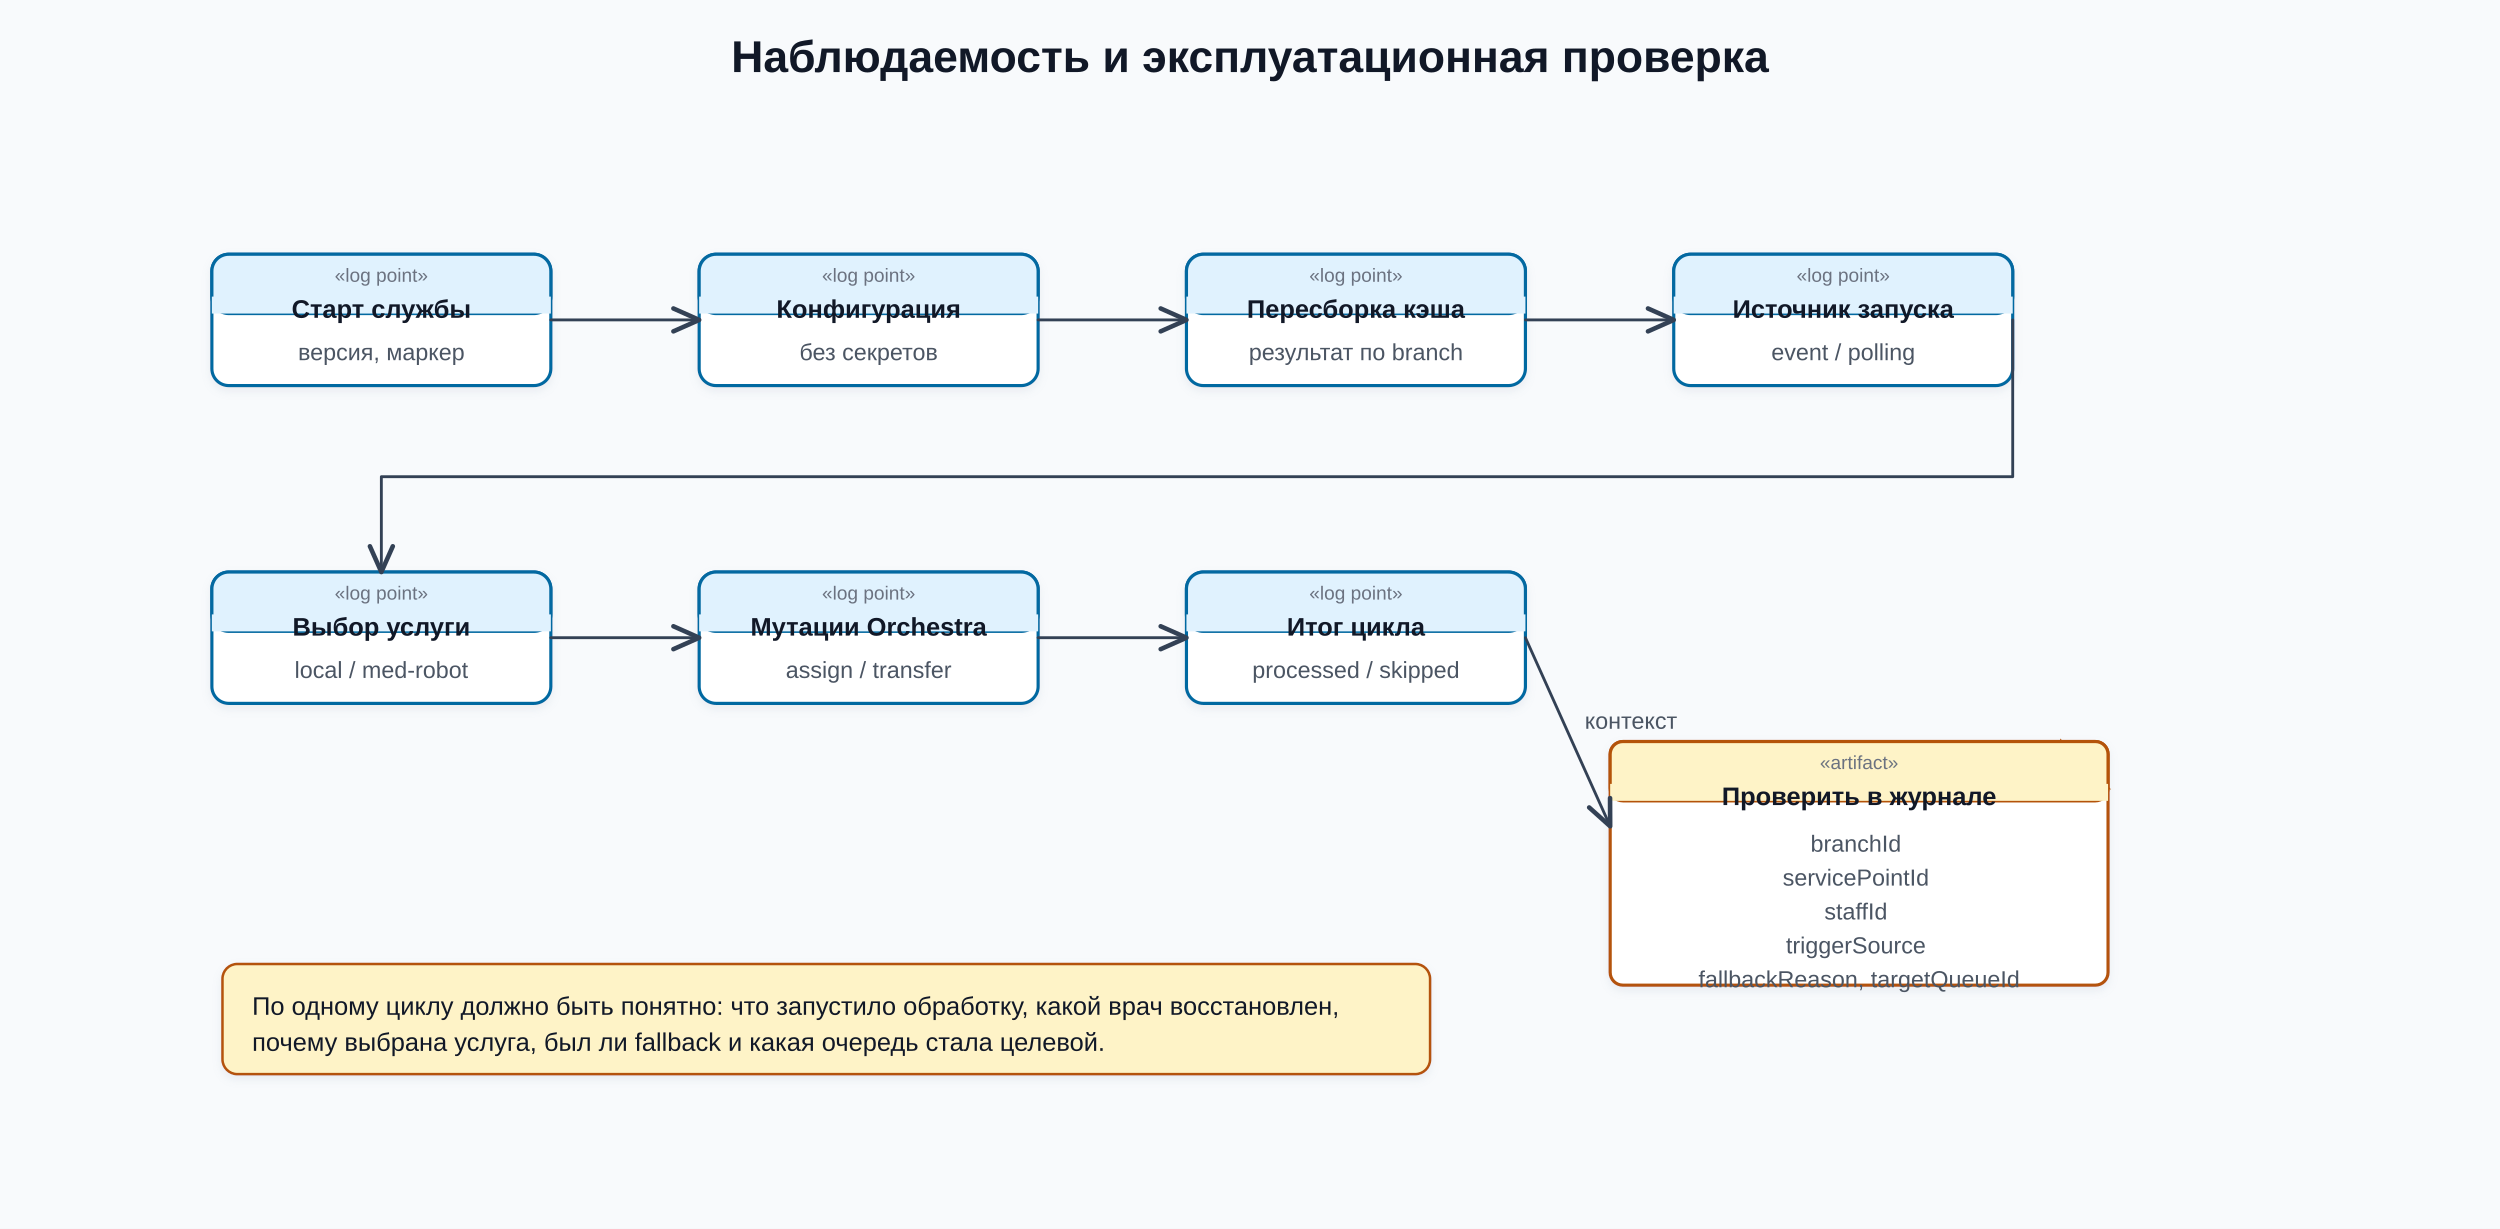
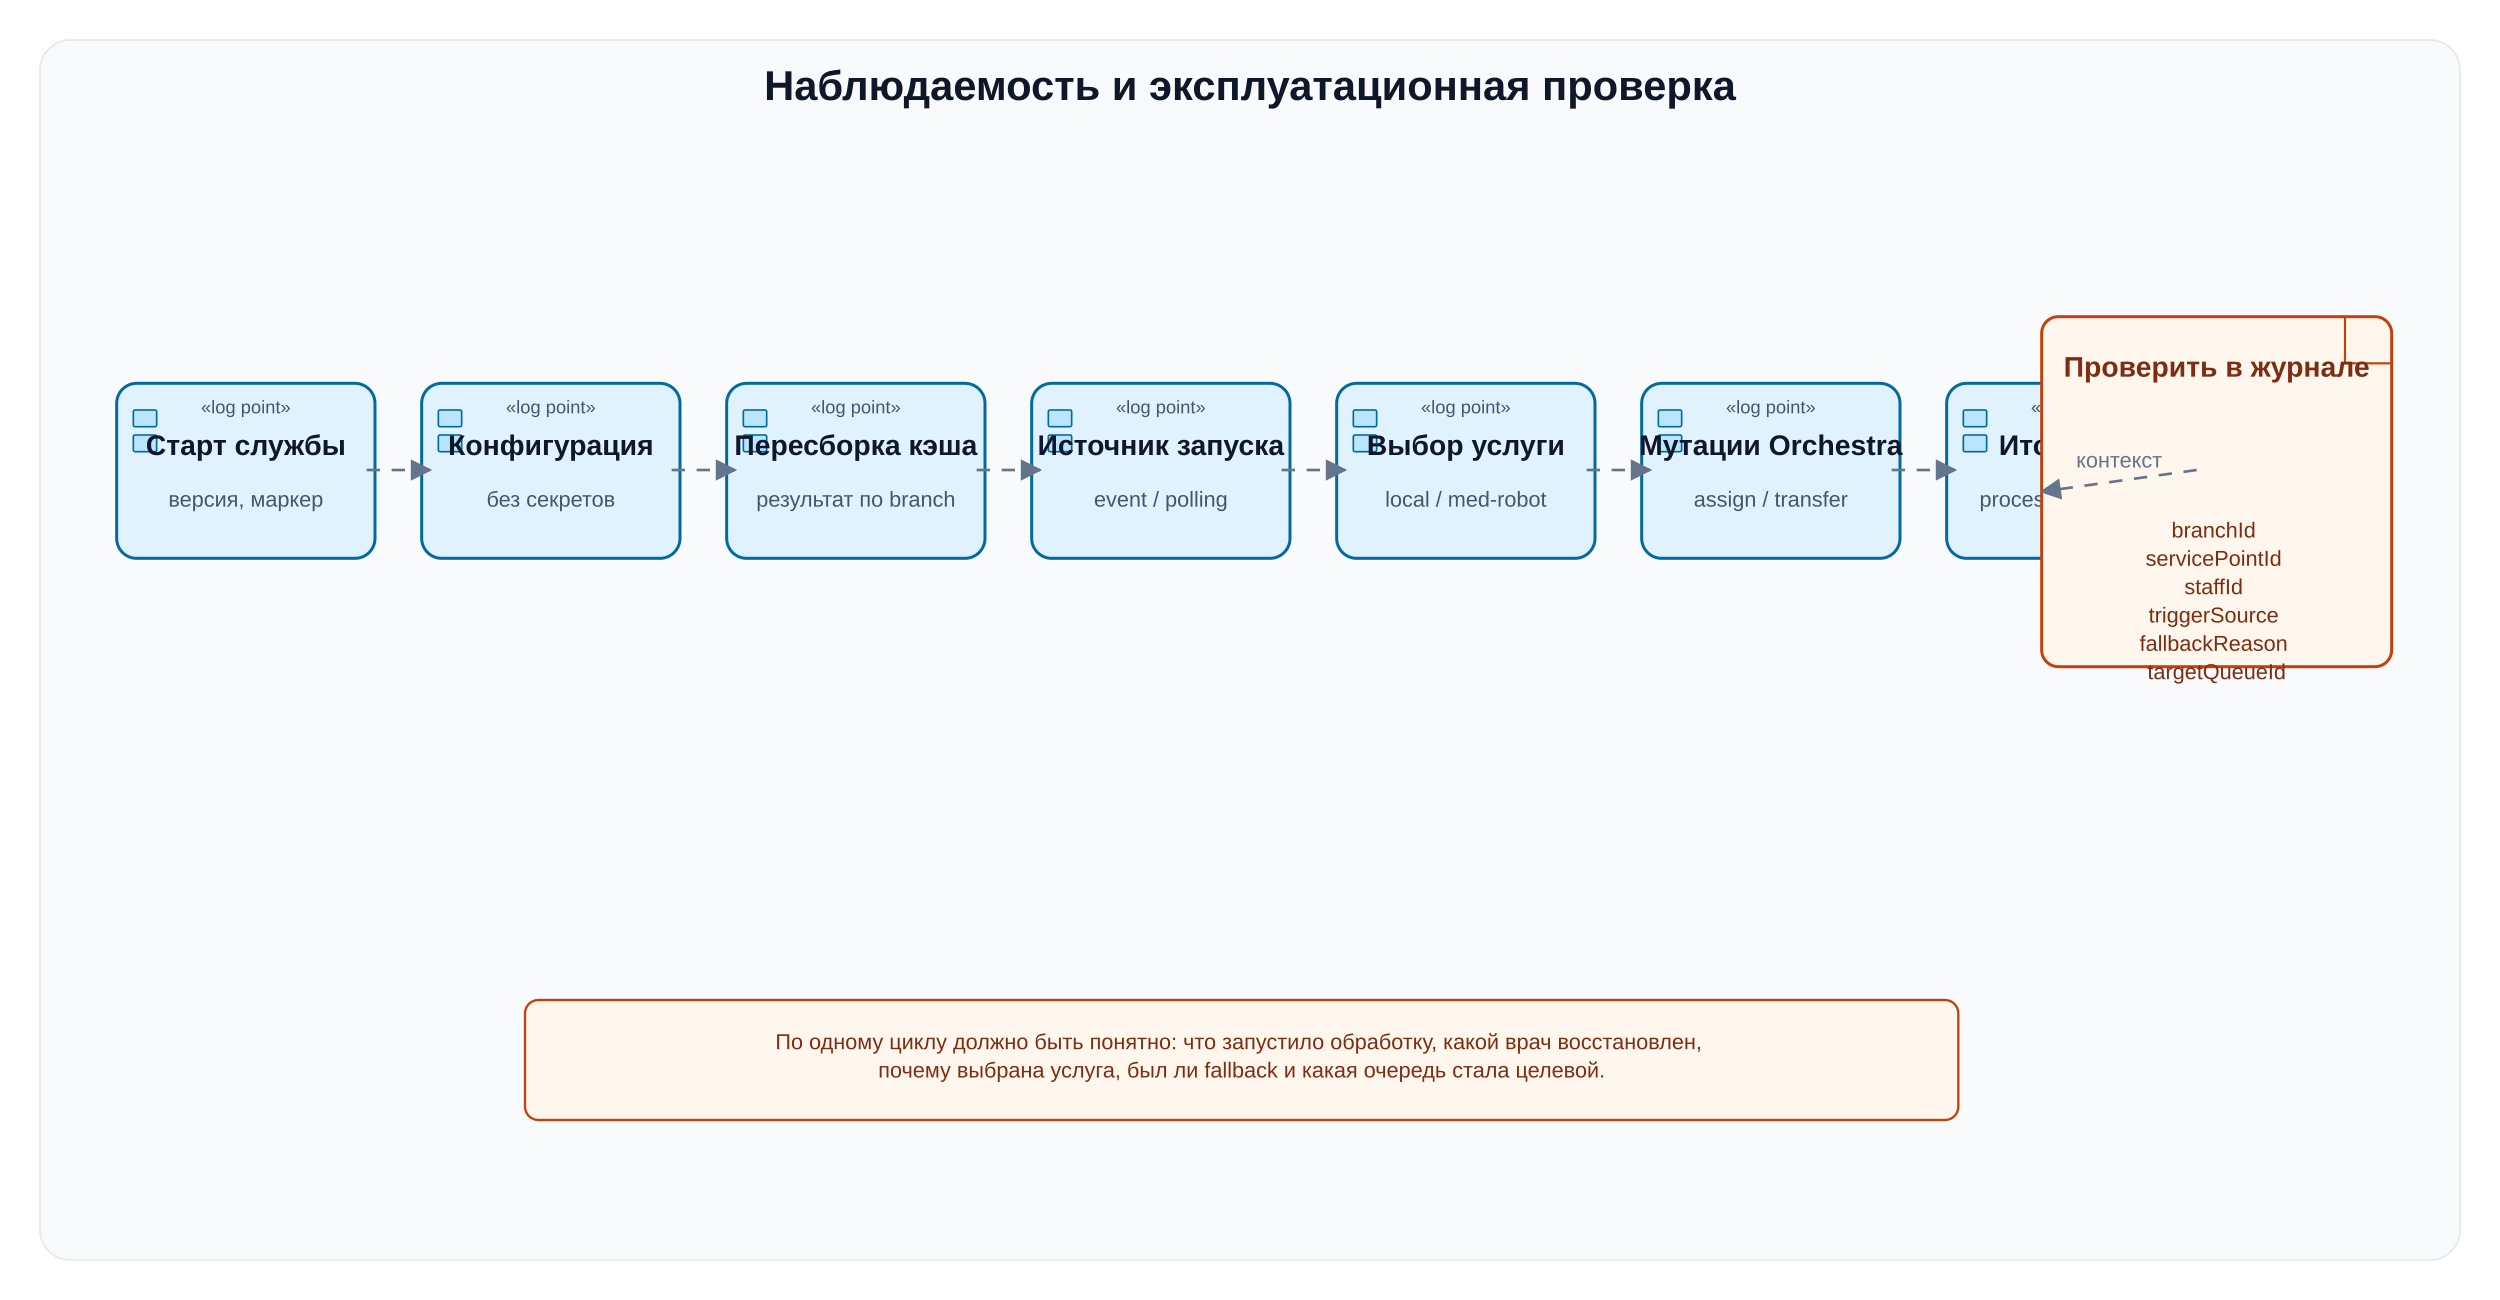
- <svg xmlns="http://www.w3.org/2000/svg" width="1180" height="580" viewBox="0 0 1180 580">
+ <svg xmlns="http://www.w3.org/2000/svg" width="1500" height="780" viewBox="0 0 1500 780" role="img" aria-label="Наблюдаемость и эксплуатационная проверка">
  <defs>
-     <marker id="arrow" markerWidth="12" markerHeight="10" refX="10" refY="5" orient="auto" markerUnits="strokeWidth">
-       <path d="M 1 1 L 10 5 L 1 9" fill="none" stroke="#334155" stroke-width="1.6" stroke-linecap="round" stroke-linejoin="round" />
+     <marker id="arrow" viewBox="0 0 10 10" refX="9" refY="5" markerWidth="8" markerHeight="8" orient="auto-start-reverse">
+       <path d="M 0 0 L 10 5 L 0 10 z" fill="#334155" />
    </marker>
-     <marker id="triangle" markerWidth="14" markerHeight="12" refX="12" refY="6" orient="auto" markerUnits="strokeWidth">
-       <path d="M 1 6 L 12 1 L 12 11 Z" fill="#F8FAFC" stroke="#334155" stroke-width="1.5" />
+     <marker id="arrow-dashed" viewBox="0 0 10 10" refX="9" refY="5" markerWidth="8" markerHeight="8" orient="auto-start-reverse">
+       <path d="M 0 0 L 10 5 L 0 10 z" fill="#64748B" />
    </marker>
-     <marker id="green-dot" markerWidth="10" markerHeight="10" refX="5" refY="5" orient="auto">
-       <circle cx="5" cy="5" r="4" fill="#16A34A" />
-     </marker>
-     <filter id="card-shadow" x="-15%" y="-15%" width="130%" height="130%">
-       <feDropShadow dx="0" dy="2" stdDeviation="2" flood-color="#94A3B8" flood-opacity="0.16" />
-     </filter>
  </defs>
-   <rect x="0" y="0" width="1180" height="580" fill="#F8FAFC" />
-   <text x="590.0" y="34" text-anchor="middle" font-family="Segoe UI, Arial, sans-serif" font-size="21" font-weight="700" fill="#111827">Наблюдаемость и эксплуатационная проверка</text>
-   <rect x="100" y="120" width="160" height="62" rx="8" ry="8" fill="#FFFFFF" stroke="#0369A1" stroke-width="1.5" filter="url(#card-shadow)" />
-   <rect x="100" y="120" width="160" height="28" rx="8" ry="8" fill="#E0F2FE" stroke="#0369A1" stroke-width="1.5" />
-   <rect x="100" y="140" width="160" height="8" fill="#E0F2FE" stroke="none" />
-   <text x="180.0" y="133" text-anchor="middle" font-family="Segoe UI, Arial, sans-serif" font-size="9" font-weight="400" fill="#6B7280" style="">
-     <tspan x="180.0" dy="0">«log point»</tspan>
+   <rect x="0.0" y="0.0" width="1500.0" height="780.0" rx="0.0" fill="#FFFFFF" stroke="none" stroke-width="1" />
+   <rect x="24.0" y="24.0" width="1452.0" height="732.0" rx="18.0" fill="#F8FAFC" stroke="#E2E8F0" stroke-width="1" />
+   <text x="750.0" y="60.0" text-anchor="middle" font-family="Segoe UI, Arial, sans-serif" font-size="25" font-weight="700" fill="#0F172A">Наблюдаемость и эксплуатационная проверка</text>
+   <rect x="70.0" y="230.0" width="155.0" height="105.0" rx="12.0" fill="#E0F2FE" stroke="#0369A1" stroke-width="1.8" />
+   <rect x="80.0" y="246.0" width="14.0" height="10.0" rx="1.0" fill="#BAE6FD" stroke="#0369A1" stroke-width="1" />
+   <rect x="80.0" y="261.0" width="14.0" height="10.0" rx="1.0" fill="#BAE6FD" stroke="#0369A1" stroke-width="1" />
+   <text x="147.5" y="248.0" text-anchor="middle" font-family="Segoe UI, Arial, sans-serif" font-size="11" font-weight="400" fill="#475569">«log point»</text>
+   <text x="147.5" y="273.0" text-anchor="middle" font-family="Segoe UI, Arial, sans-serif" font-size="17" font-weight="700" fill="#0F172A">
+     <tspan x="147.5" dy="0">Старт службы</tspan>
  </text>
-   <text x="180.0" y="150" text-anchor="middle" font-family="Segoe UI, Arial, sans-serif" font-size="12" font-weight="700" fill="#111827" style="">
-     <tspan x="180.0" dy="0">Старт службы</tspan>
+   <text x="147.5" y="304.0" text-anchor="middle" font-family="Segoe UI, Arial, sans-serif" font-size="13" font-weight="400" fill="#475569">
+     <tspan x="147.5" dy="0">версия, маркер</tspan>
  </text>
-   <text x="180.0" y="170" text-anchor="middle" font-family="Segoe UI, Arial, sans-serif" font-size="11" font-weight="400" fill="#4B5563" style="">
-     <tspan x="180.0" dy="0">версия, маркер</tspan>
+   <rect x="253.0" y="230.0" width="155.0" height="105.0" rx="12.0" fill="#E0F2FE" stroke="#0369A1" stroke-width="1.8" />
+   <rect x="263.0" y="246.0" width="14.0" height="10.0" rx="1.0" fill="#BAE6FD" stroke="#0369A1" stroke-width="1" />
+   <rect x="263.0" y="261.0" width="14.0" height="10.0" rx="1.0" fill="#BAE6FD" stroke="#0369A1" stroke-width="1" />
+   <text x="330.5" y="248.0" text-anchor="middle" font-family="Segoe UI, Arial, sans-serif" font-size="11" font-weight="400" fill="#475569">«log point»</text>
+   <text x="330.5" y="273.0" text-anchor="middle" font-family="Segoe UI, Arial, sans-serif" font-size="17" font-weight="700" fill="#0F172A">
+     <tspan x="330.5" dy="0">Конфигурация</tspan>
  </text>
-   <rect x="330" y="120" width="160" height="62" rx="8" ry="8" fill="#FFFFFF" stroke="#0369A1" stroke-width="1.5" filter="url(#card-shadow)" />
-   <rect x="330" y="120" width="160" height="28" rx="8" ry="8" fill="#E0F2FE" stroke="#0369A1" stroke-width="1.5" />
-   <rect x="330" y="140" width="160" height="8" fill="#E0F2FE" stroke="none" />
-   <text x="410.0" y="133" text-anchor="middle" font-family="Segoe UI, Arial, sans-serif" font-size="9" font-weight="400" fill="#6B7280" style="">
-     <tspan x="410.0" dy="0">«log point»</tspan>
+   <text x="330.5" y="304.0" text-anchor="middle" font-family="Segoe UI, Arial, sans-serif" font-size="13" font-weight="400" fill="#475569">
+     <tspan x="330.5" dy="0">без секретов</tspan>
  </text>
-   <text x="410.0" y="150" text-anchor="middle" font-family="Segoe UI, Arial, sans-serif" font-size="12" font-weight="700" fill="#111827" style="">
-     <tspan x="410.0" dy="0">Конфигурация</tspan>
+   <rect x="436.0" y="230.0" width="155.0" height="105.0" rx="12.0" fill="#E0F2FE" stroke="#0369A1" stroke-width="1.8" />
+   <rect x="446.0" y="246.0" width="14.0" height="10.0" rx="1.0" fill="#BAE6FD" stroke="#0369A1" stroke-width="1" />
+   <rect x="446.0" y="261.0" width="14.0" height="10.0" rx="1.0" fill="#BAE6FD" stroke="#0369A1" stroke-width="1" />
+   <text x="513.5" y="248.0" text-anchor="middle" font-family="Segoe UI, Arial, sans-serif" font-size="11" font-weight="400" fill="#475569">«log point»</text>
+   <text x="513.5" y="273.0" text-anchor="middle" font-family="Segoe UI, Arial, sans-serif" font-size="17" font-weight="700" fill="#0F172A">
+     <tspan x="513.5" dy="0">Пересборка кэша</tspan>
  </text>
-   <text x="410.0" y="170" text-anchor="middle" font-family="Segoe UI, Arial, sans-serif" font-size="11" font-weight="400" fill="#4B5563" style="">
-     <tspan x="410.0" dy="0">без секретов</tspan>
+   <text x="513.5" y="304.0" text-anchor="middle" font-family="Segoe UI, Arial, sans-serif" font-size="13" font-weight="400" fill="#475569">
+     <tspan x="513.5" dy="0">результат по branch</tspan>
  </text>
-   <rect x="560" y="120" width="160" height="62" rx="8" ry="8" fill="#FFFFFF" stroke="#0369A1" stroke-width="1.5" filter="url(#card-shadow)" />
-   <rect x="560" y="120" width="160" height="28" rx="8" ry="8" fill="#E0F2FE" stroke="#0369A1" stroke-width="1.5" />
-   <rect x="560" y="140" width="160" height="8" fill="#E0F2FE" stroke="none" />
-   <text x="640.0" y="133" text-anchor="middle" font-family="Segoe UI, Arial, sans-serif" font-size="9" font-weight="400" fill="#6B7280" style="">
-     <tspan x="640.0" dy="0">«log point»</tspan>
+   <rect x="619.0" y="230.0" width="155.0" height="105.0" rx="12.0" fill="#E0F2FE" stroke="#0369A1" stroke-width="1.8" />
+   <rect x="629.0" y="246.0" width="14.0" height="10.0" rx="1.0" fill="#BAE6FD" stroke="#0369A1" stroke-width="1" />
+   <rect x="629.0" y="261.0" width="14.0" height="10.0" rx="1.0" fill="#BAE6FD" stroke="#0369A1" stroke-width="1" />
+   <text x="696.5" y="248.0" text-anchor="middle" font-family="Segoe UI, Arial, sans-serif" font-size="11" font-weight="400" fill="#475569">«log point»</text>
+   <text x="696.5" y="273.0" text-anchor="middle" font-family="Segoe UI, Arial, sans-serif" font-size="17" font-weight="700" fill="#0F172A">
+     <tspan x="696.5" dy="0">Источник запуска</tspan>
  </text>
-   <text x="640.0" y="150" text-anchor="middle" font-family="Segoe UI, Arial, sans-serif" font-size="12" font-weight="700" fill="#111827" style="">
-     <tspan x="640.0" dy="0">Пересборка кэша</tspan>
+   <text x="696.5" y="304.0" text-anchor="middle" font-family="Segoe UI, Arial, sans-serif" font-size="13" font-weight="400" fill="#475569">
+     <tspan x="696.5" dy="0">event / polling</tspan>
  </text>
-   <text x="640.0" y="170" text-anchor="middle" font-family="Segoe UI, Arial, sans-serif" font-size="11" font-weight="400" fill="#4B5563" style="">
-     <tspan x="640.0" dy="0">результат по branch</tspan>
+   <rect x="802.0" y="230.0" width="155.0" height="105.0" rx="12.0" fill="#E0F2FE" stroke="#0369A1" stroke-width="1.8" />
+   <rect x="812.0" y="246.0" width="14.0" height="10.0" rx="1.0" fill="#BAE6FD" stroke="#0369A1" stroke-width="1" />
+   <rect x="812.0" y="261.0" width="14.0" height="10.0" rx="1.0" fill="#BAE6FD" stroke="#0369A1" stroke-width="1" />
+   <text x="879.5" y="248.0" text-anchor="middle" font-family="Segoe UI, Arial, sans-serif" font-size="11" font-weight="400" fill="#475569">«log point»</text>
+   <text x="879.5" y="273.0" text-anchor="middle" font-family="Segoe UI, Arial, sans-serif" font-size="17" font-weight="700" fill="#0F172A">
+     <tspan x="879.5" dy="0">Выбор услуги</tspan>
  </text>
-   <rect x="790" y="120" width="160" height="62" rx="8" ry="8" fill="#FFFFFF" stroke="#0369A1" stroke-width="1.5" filter="url(#card-shadow)" />
-   <rect x="790" y="120" width="160" height="28" rx="8" ry="8" fill="#E0F2FE" stroke="#0369A1" stroke-width="1.5" />
-   <rect x="790" y="140" width="160" height="8" fill="#E0F2FE" stroke="none" />
-   <text x="870.0" y="133" text-anchor="middle" font-family="Segoe UI, Arial, sans-serif" font-size="9" font-weight="400" fill="#6B7280" style="">
-     <tspan x="870.0" dy="0">«log point»</tspan>
+   <text x="879.5" y="304.0" text-anchor="middle" font-family="Segoe UI, Arial, sans-serif" font-size="13" font-weight="400" fill="#475569">
+     <tspan x="879.5" dy="0">local / med-robot</tspan>
  </text>
-   <text x="870.0" y="150" text-anchor="middle" font-family="Segoe UI, Arial, sans-serif" font-size="12" font-weight="700" fill="#111827" style="">
-     <tspan x="870.0" dy="0">Источник запуска</tspan>
+   <rect x="985.0" y="230.0" width="155.0" height="105.0" rx="12.0" fill="#E0F2FE" stroke="#0369A1" stroke-width="1.8" />
+   <rect x="995.0" y="246.0" width="14.0" height="10.0" rx="1.0" fill="#BAE6FD" stroke="#0369A1" stroke-width="1" />
+   <rect x="995.0" y="261.0" width="14.0" height="10.0" rx="1.0" fill="#BAE6FD" stroke="#0369A1" stroke-width="1" />
+   <text x="1062.5" y="248.0" text-anchor="middle" font-family="Segoe UI, Arial, sans-serif" font-size="11" font-weight="400" fill="#475569">«log point»</text>
+   <text x="1062.5" y="273.0" text-anchor="middle" font-family="Segoe UI, Arial, sans-serif" font-size="17" font-weight="700" fill="#0F172A">
+     <tspan x="1062.5" dy="0">Мутации Orchestra</tspan>
  </text>
-   <text x="870.0" y="170" text-anchor="middle" font-family="Segoe UI, Arial, sans-serif" font-size="11" font-weight="400" fill="#4B5563" style="">
-     <tspan x="870.0" dy="0">event / polling</tspan>
+   <text x="1062.5" y="304.0" text-anchor="middle" font-family="Segoe UI, Arial, sans-serif" font-size="13" font-weight="400" fill="#475569">
+     <tspan x="1062.5" dy="0">assign / transfer</tspan>
  </text>
-   <rect x="100" y="270" width="160" height="62" rx="8" ry="8" fill="#FFFFFF" stroke="#0369A1" stroke-width="1.5" filter="url(#card-shadow)" />
-   <rect x="100" y="270" width="160" height="28" rx="8" ry="8" fill="#E0F2FE" stroke="#0369A1" stroke-width="1.5" />
-   <rect x="100" y="290" width="160" height="8" fill="#E0F2FE" stroke="none" />
-   <text x="180.0" y="283" text-anchor="middle" font-family="Segoe UI, Arial, sans-serif" font-size="9" font-weight="400" fill="#6B7280" style="">
-     <tspan x="180.0" dy="0">«log point»</tspan>
+   <rect x="1168.0" y="230.0" width="155.0" height="105.0" rx="12.0" fill="#E0F2FE" stroke="#0369A1" stroke-width="1.8" />
+   <rect x="1178.0" y="246.0" width="14.0" height="10.0" rx="1.0" fill="#BAE6FD" stroke="#0369A1" stroke-width="1" />
+   <rect x="1178.0" y="261.0" width="14.0" height="10.0" rx="1.0" fill="#BAE6FD" stroke="#0369A1" stroke-width="1" />
+   <text x="1245.5" y="248.0" text-anchor="middle" font-family="Segoe UI, Arial, sans-serif" font-size="11" font-weight="400" fill="#475569">«log point»</text>
+   <text x="1245.5" y="273.0" text-anchor="middle" font-family="Segoe UI, Arial, sans-serif" font-size="17" font-weight="700" fill="#0F172A">
+     <tspan x="1245.5" dy="0">Итог цикла</tspan>
  </text>
-   <text x="180.0" y="300" text-anchor="middle" font-family="Segoe UI, Arial, sans-serif" font-size="12" font-weight="700" fill="#111827" style="">
-     <tspan x="180.0" dy="0">Выбор услуги</tspan>
+   <text x="1245.5" y="304.0" text-anchor="middle" font-family="Segoe UI, Arial, sans-serif" font-size="13" font-weight="400" fill="#475569">
+     <tspan x="1245.5" dy="0">processed / skipped</tspan>
  </text>
-   <text x="180.0" y="320" text-anchor="middle" font-family="Segoe UI, Arial, sans-serif" font-size="11" font-weight="400" fill="#4B5563" style="">
-     <tspan x="180.0" dy="0">local / med-robot</tspan>
+   <rect x="1225.0" y="190.0" width="210.0" height="210.0" rx="10.0" fill="#FFF7ED" stroke="#C2410C" stroke-width="1.8" />
+   <path d="M 1407.0 190.0 L 1407.0 218.0 L 1435.0 218.0" fill="none" stroke="#C2410C" stroke-width="1.3" />
+   <text x="1330.0" y="226.0" text-anchor="middle" font-family="Segoe UI, Arial, sans-serif" font-size="17" font-weight="700" fill="#7C2D12">
+     <tspan x="1330.0" dy="0">Проверить в журнале</tspan>
  </text>
-   <rect x="330" y="270" width="160" height="62" rx="8" ry="8" fill="#FFFFFF" stroke="#0369A1" stroke-width="1.5" filter="url(#card-shadow)" />
-   <rect x="330" y="270" width="160" height="28" rx="8" ry="8" fill="#E0F2FE" stroke="#0369A1" stroke-width="1.5" />
-   <rect x="330" y="290" width="160" height="8" fill="#E0F2FE" stroke="none" />
-   <text x="410.0" y="283" text-anchor="middle" font-family="Segoe UI, Arial, sans-serif" font-size="9" font-weight="400" fill="#6B7280" style="">
-     <tspan x="410.0" dy="0">«log point»</tspan>
+   <text x="1330.0" y="322.5" text-anchor="middle" font-family="Segoe UI, Arial, sans-serif" font-size="13" font-weight="400" fill="#7C2D12">
+     <tspan x="1330.0" dy="0">branchId</tspan>
+     <tspan x="1330.0" dy="17">servicePointId</tspan>
+     <tspan x="1330.0" dy="17">staffId</tspan>
+     <tspan x="1330.0" dy="17">triggerSource</tspan>
+     <tspan x="1330.0" dy="17">fallbackReason</tspan>
+     <tspan x="1330.0" dy="17">targetQueueId</tspan>
  </text>
-   <text x="410.0" y="300" text-anchor="middle" font-family="Segoe UI, Arial, sans-serif" font-size="12" font-weight="700" fill="#111827" style="">
-     <tspan x="410.0" dy="0">Мутации Orchestra</tspan>
-   </text>
-   <text x="410.0" y="320" text-anchor="middle" font-family="Segoe UI, Arial, sans-serif" font-size="11" font-weight="400" fill="#4B5563" style="">
-     <tspan x="410.0" dy="0">assign / transfer</tspan>
-   </text>
-   <rect x="560" y="270" width="160" height="62" rx="8" ry="8" fill="#FFFFFF" stroke="#0369A1" stroke-width="1.5" filter="url(#card-shadow)" />
-   <rect x="560" y="270" width="160" height="28" rx="8" ry="8" fill="#E0F2FE" stroke="#0369A1" stroke-width="1.5" />
-   <rect x="560" y="290" width="160" height="8" fill="#E0F2FE" stroke="none" />
-   <text x="640.0" y="283" text-anchor="middle" font-family="Segoe UI, Arial, sans-serif" font-size="9" font-weight="400" fill="#6B7280" style="">
-     <tspan x="640.0" dy="0">«log point»</tspan>
-   </text>
-   <text x="640.0" y="300" text-anchor="middle" font-family="Segoe UI, Arial, sans-serif" font-size="12" font-weight="700" fill="#111827" style="">
-     <tspan x="640.0" dy="0">Итог цикла</tspan>
-   </text>
-   <text x="640.0" y="320" text-anchor="middle" font-family="Segoe UI, Arial, sans-serif" font-size="11" font-weight="400" fill="#4B5563" style="">
-     <tspan x="640.0" dy="0">processed / skipped</tspan>
-   </text>
-   <line x1="260" y1="151" x2="330" y2="151" stroke="#334155" stroke-width="1.35" stroke-linecap="round" marker-end="url(#arrow)" />
-   <line x1="490" y1="151" x2="560" y2="151" stroke="#334155" stroke-width="1.35" stroke-linecap="round" marker-end="url(#arrow)" />
-   <line x1="720" y1="151" x2="790" y2="151" stroke="#334155" stroke-width="1.35" stroke-linecap="round" marker-end="url(#arrow)" />
-   <path d="M 950 151 L 950 225 L 180 225 L 180 270" fill="none" stroke="#334155" stroke-width="1.35" stroke-linecap="round" stroke-linejoin="round" marker-end="url(#arrow)" />
-   <line x1="260" y1="301" x2="330" y2="301" stroke="#334155" stroke-width="1.35" stroke-linecap="round" marker-end="url(#arrow)" />
-   <line x1="490" y1="301" x2="560" y2="301" stroke="#334155" stroke-width="1.35" stroke-linecap="round" marker-end="url(#arrow)" />
-   <rect x="760" y="350" width="235" height="115" rx="6" ry="6" fill="#FFFFFF" stroke="#B45309" stroke-width="1.5" filter="url(#card-shadow)" />
-   <path d="M 973 350 L 995 372 L 973 372 Z" fill="#FEF3C7" stroke="#B45309" stroke-width="1.2" />
-   <rect x="760" y="350" width="235" height="28" rx="6" ry="6" fill="#FEF3C7" stroke="#B45309" stroke-width="1.5" />
-   <rect x="760" y="370" width="235" height="8" fill="#FEF3C7" stroke="none" />
-   <text x="877.5" y="363" text-anchor="middle" font-family="Segoe UI, Arial, sans-serif" font-size="9" font-weight="400" fill="#6B7280" style="">
-     <tspan x="877.5" dy="0">«artifact»</tspan>
-   </text>
-   <text x="877.5" y="380" text-anchor="middle" font-family="Segoe UI, Arial, sans-serif" font-size="12" font-weight="700" fill="#111827" style="">
-     <tspan x="877.5" dy="0">Проверить в журнале</tspan>
-   </text>
-   <text x="877.5" y="402" text-anchor="middle" font-family="Segoe UI, Arial, sans-serif" font-size="11" font-weight="400" fill="#4B5563" style="">
-     <tspan x="877.5" dy="0">branchId</tspan>
-     <tspan x="877.5" dy="16">servicePointId</tspan>
-     <tspan x="877.5" dy="16">staffId</tspan>
-     <tspan x="877.5" dy="16">triggerSource</tspan>
-     <tspan x="877.5" dy="16">fallbackReason, targetQueueId</tspan>
-   </text>
-   <path d="M 720 301 L 760 390" fill="none" stroke="#334155" stroke-width="1.35" stroke-linecap="round" stroke-linejoin="round" marker-end="url(#arrow)" />
-   <text x="748" y="344" text-anchor="start" font-family="Segoe UI, Arial, sans-serif" font-size="11" font-weight="400" fill="#4B5563" style="">
-     <tspan x="748" dy="0">контекст</tspan>
-   </text>
-   <rect x="105" y="455" width="570" height="52" rx="7" ry="7" fill="#FEF3C7" stroke="#B45309" stroke-width="1.2" filter="url(#card-shadow)" />
-   <text x="119" y="479" text-anchor="start" font-family="Segoe UI, Arial, sans-serif" font-size="12" font-weight="400" fill="#111827" style="">
-     <tspan x="119" dy="0">По одному циклу должно быть понятно: что запустило обработку, какой врач восстановлен,</tspan>
-     <tspan x="119" dy="17">почему выбрана услуга, был ли fallback и какая очередь стала целевой.</tspan>
+   <path d="M 220.0 282.0 L 258.0 282.0" fill="none" stroke="#64748B" stroke-width="1.6" stroke-dasharray="8 7" marker-end="url(#arrow-dashed)" />
+   <path d="M 403.0 282.0 L 441.0 282.0" fill="none" stroke="#64748B" stroke-width="1.6" stroke-dasharray="8 7" marker-end="url(#arrow-dashed)" />
+   <path d="M 586.0 282.0 L 624.0 282.0" fill="none" stroke="#64748B" stroke-width="1.6" stroke-dasharray="8 7" marker-end="url(#arrow-dashed)" />
+   <path d="M 769.0 282.0 L 807.0 282.0" fill="none" stroke="#64748B" stroke-width="1.6" stroke-dasharray="8 7" marker-end="url(#arrow-dashed)" />
+   <path d="M 952.0 282.0 L 990.0 282.0" fill="none" stroke="#64748B" stroke-width="1.6" stroke-dasharray="8 7" marker-end="url(#arrow-dashed)" />
+   <path d="M 1135.0 282.0 L 1173.0 282.0" fill="none" stroke="#64748B" stroke-width="1.6" stroke-dasharray="8 7" marker-end="url(#arrow-dashed)" />
+   <path d="M 1318.0 282.0 L 1225.0 295.0" fill="none" stroke="#64748B" stroke-width="1.6" stroke-dasharray="8 7" marker-end="url(#arrow-dashed)" />
+   <text x="1271.5" y="280.5" text-anchor="middle" font-family="Segoe UI, Arial, sans-serif" font-size="13" font-weight="400" fill="#64748B">контекст</text>
+   <rect x="315.0" y="600.0" width="860.0" height="72.0" rx="8.0" fill="#FFF7ED" stroke="#C2410C" stroke-width="1.4" />
+   <text x="745.0" y="629.5" text-anchor="middle" font-family="Segoe UI, Arial, sans-serif" font-size="13" font-weight="400" fill="#7C2D12">
+     <tspan x="745.0" dy="0">По одному циклу должно быть понятно: что запустило обработку, какой врач восстановлен,</tspan>
+     <tspan x="745.0" dy="17">почему выбрана услуга, был ли fallback и какая очередь стала целевой.</tspan>
  </text>
</svg>
